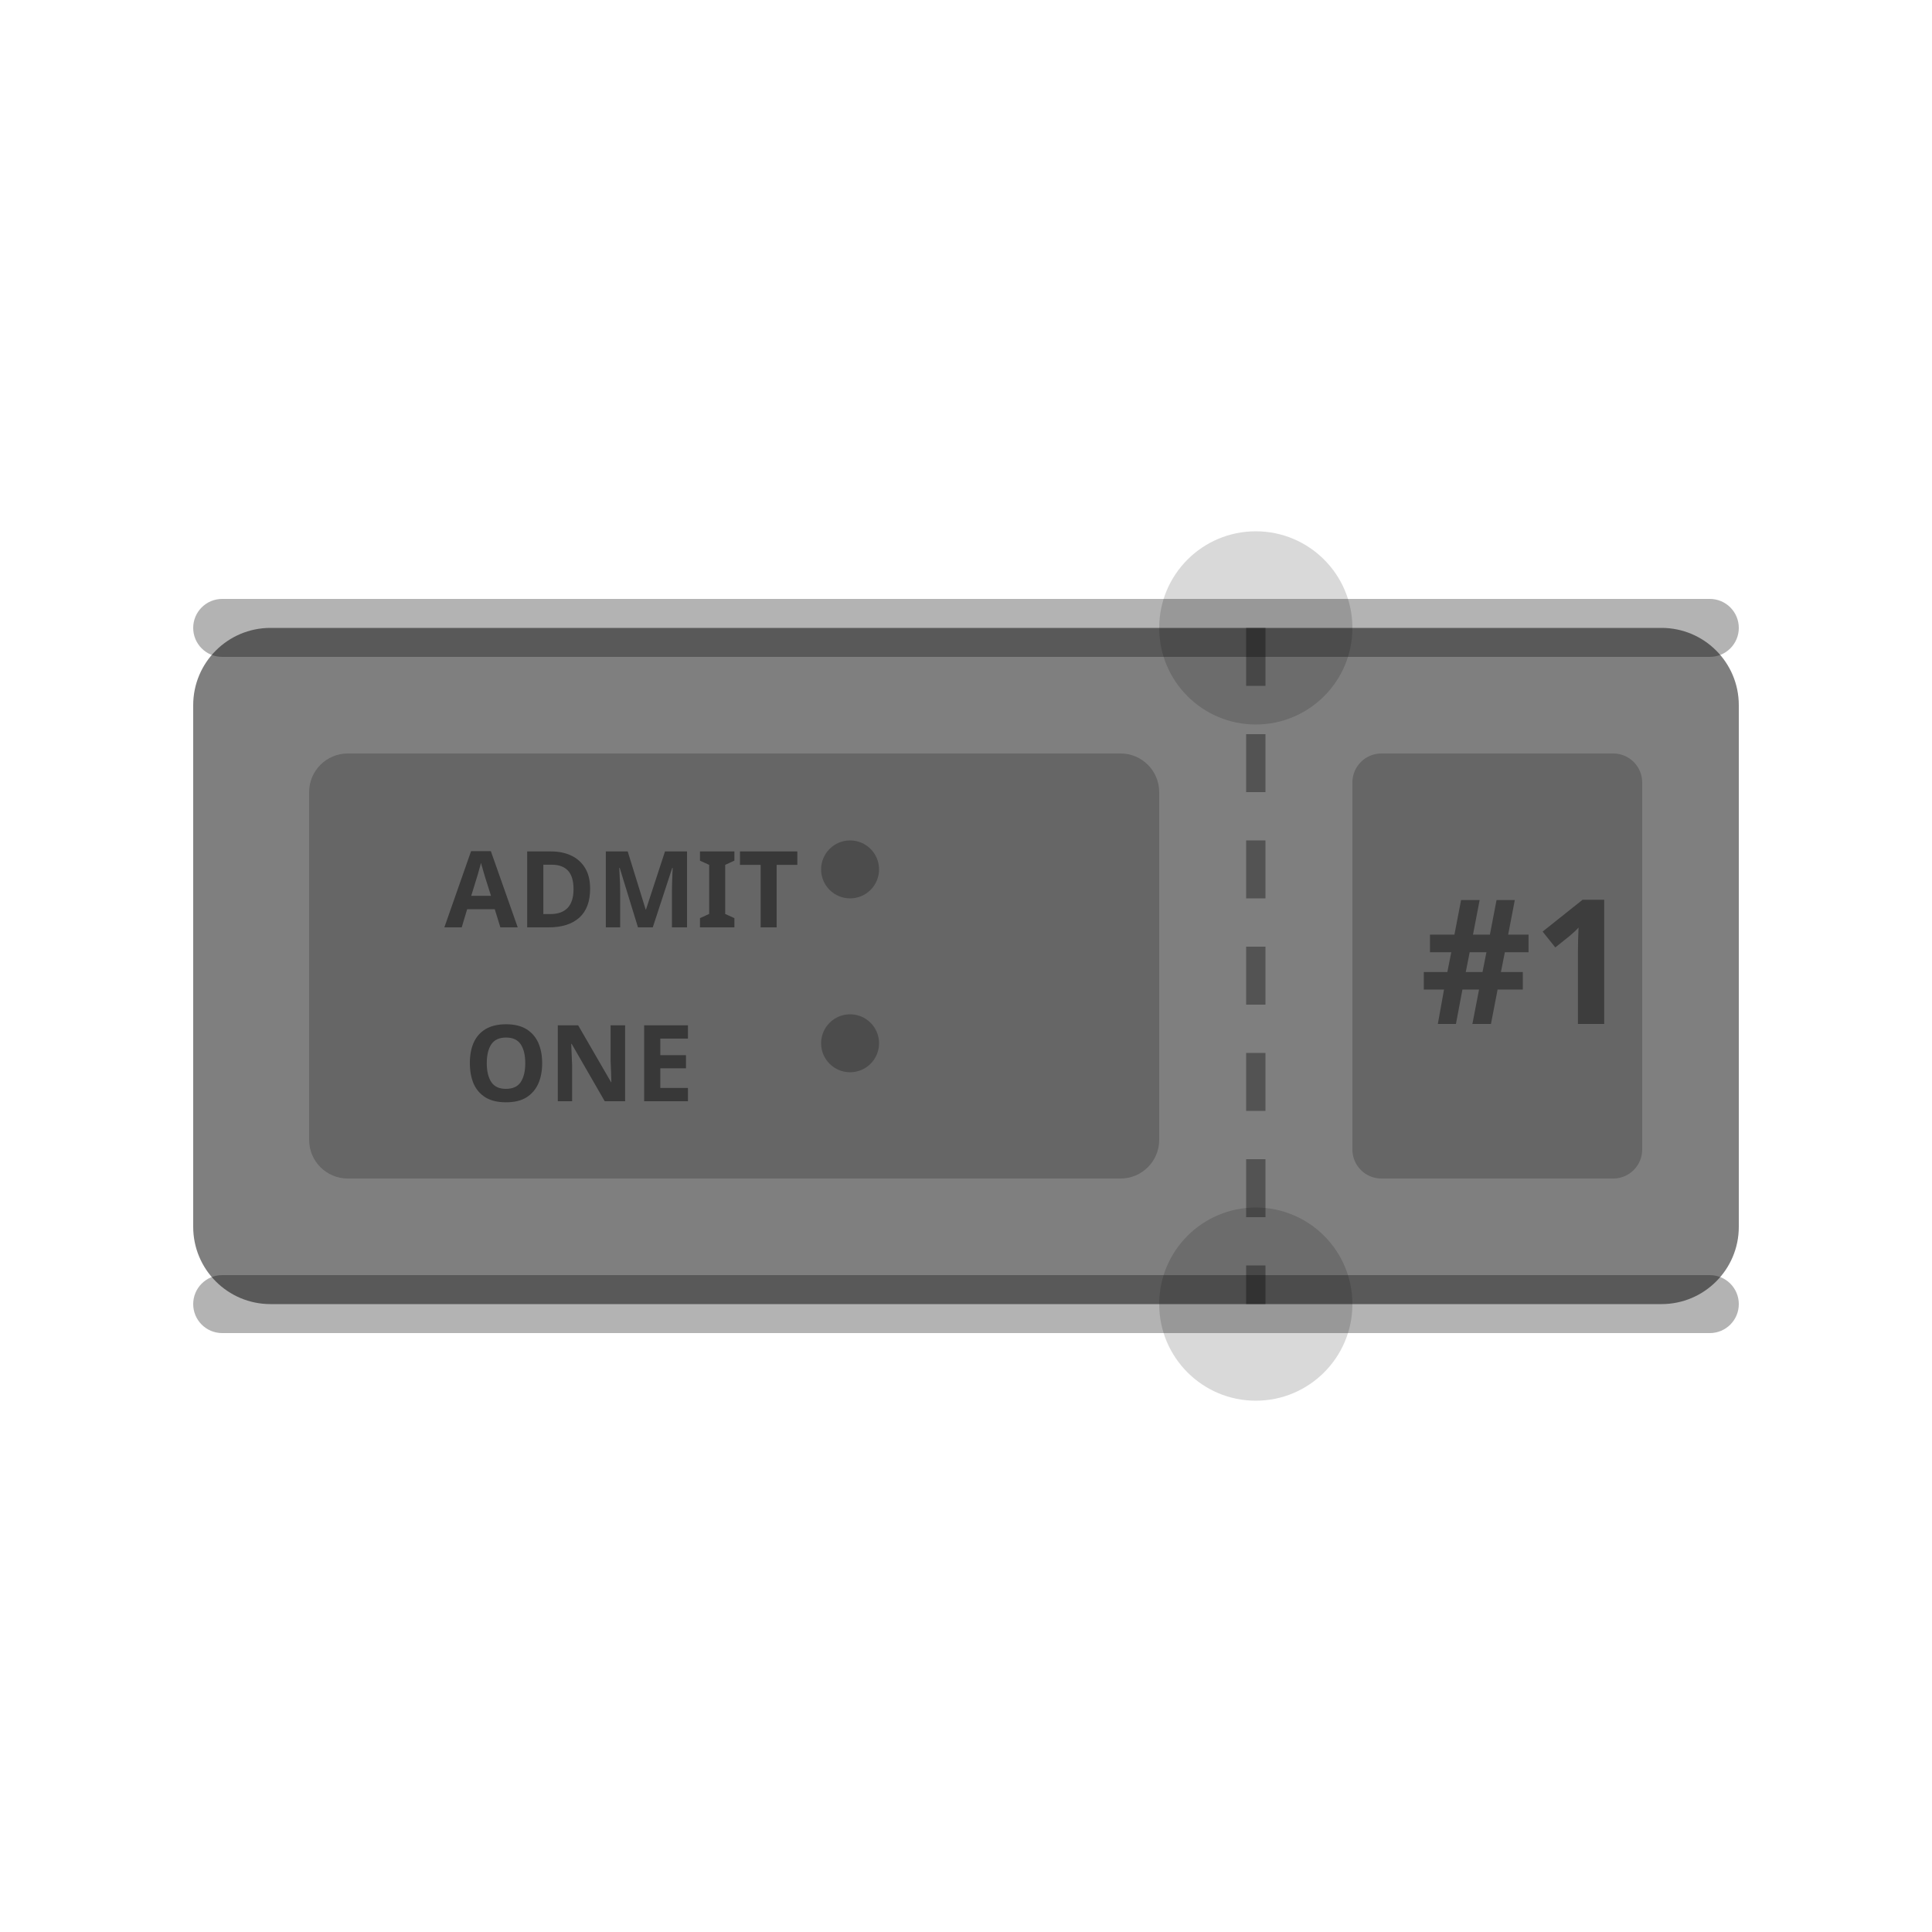
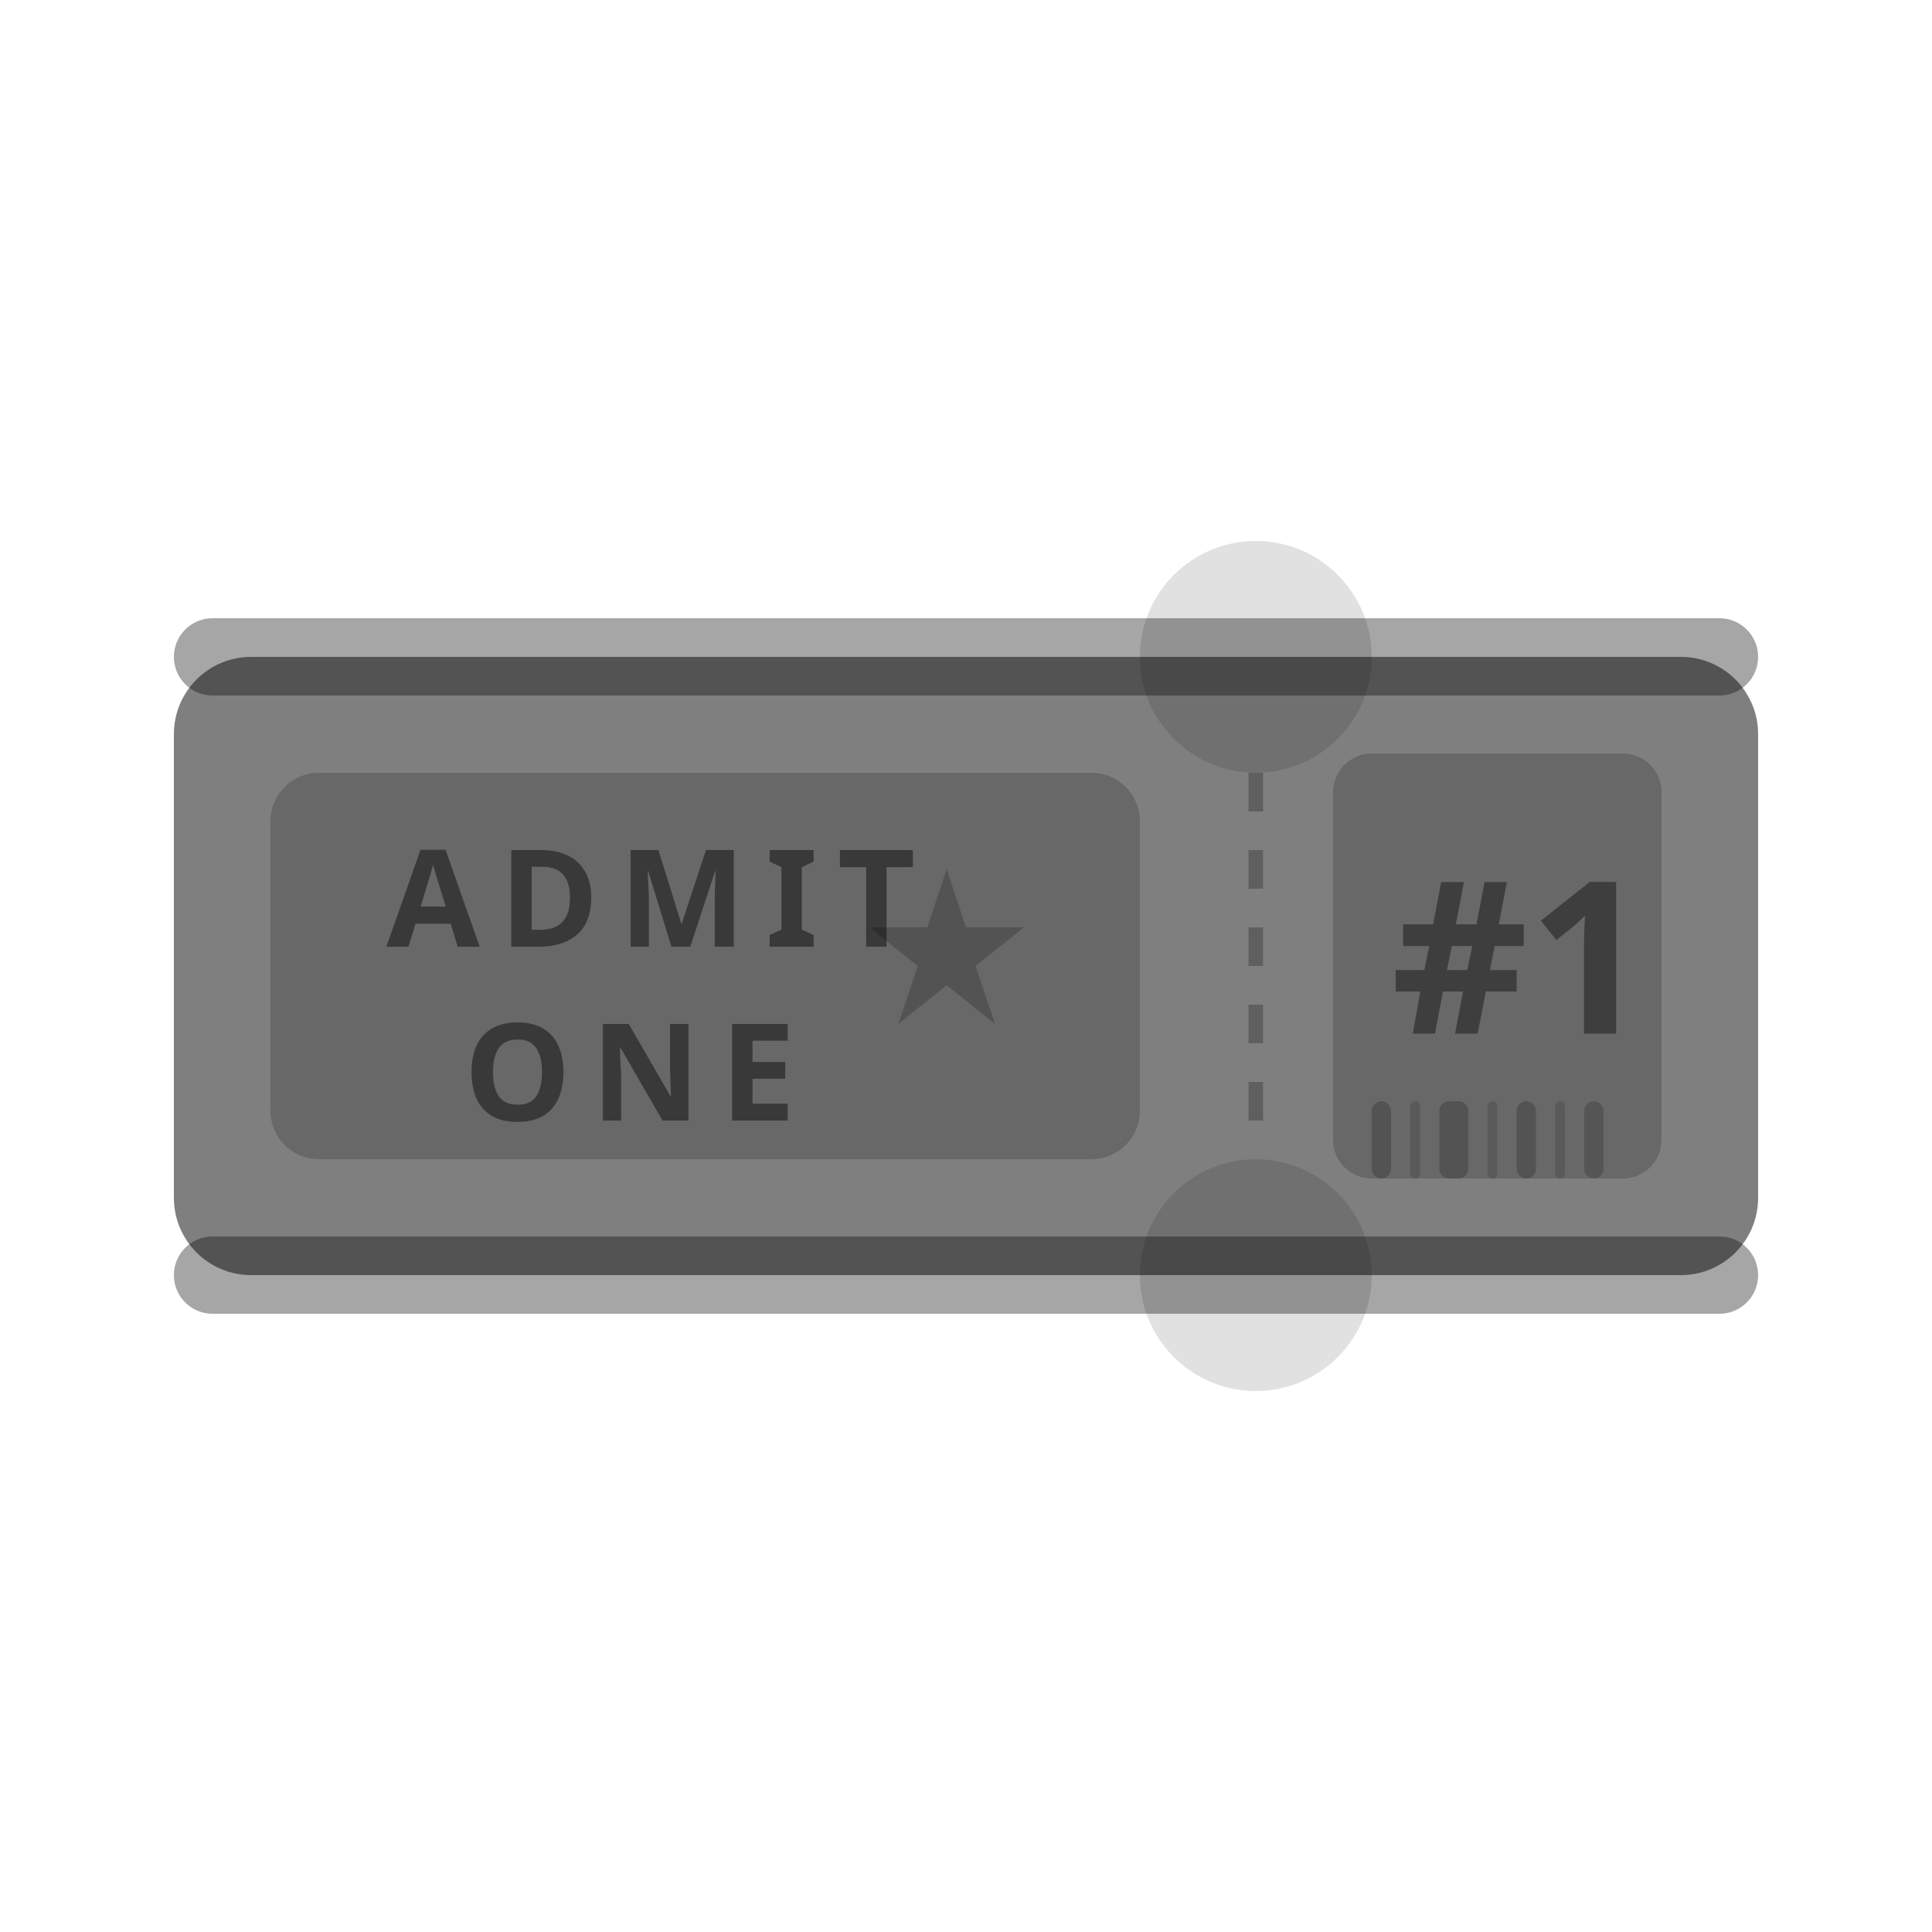
<svg xmlns="http://www.w3.org/2000/svg" viewBox="0 0 200 200" fill="none">
-   <rect x="20" y="65" width="160" height="70" rx="8" fill="currentColor" opacity="0.5" />
-   <line x1="130" y1="65" x2="130" y2="135" stroke="currentColor" stroke-width="2" stroke-dasharray="6 5" opacity="0.35" />
-   <rect x="32" y="78" width="88" height="44" rx="4" fill="currentColor" opacity="0.2" />
-   <text x="46" y="96" font-family="sans-serif" font-size="11" font-weight="bold" fill="currentColor" opacity="0.45">ADMIT</text>
-   <text x="48" y="114" font-family="sans-serif" font-size="11" font-weight="bold" fill="currentColor" opacity="0.45">ONE</text>
-   <circle cx="88" cy="90" r="3" fill="currentColor" opacity="0.25" />
-   <circle cx="88" cy="108" r="3" fill="currentColor" opacity="0.25" />
-   <rect x="140" y="78" width="30" height="44" rx="3" fill="currentColor" opacity="0.2" />
-   <text x="147" y="106" font-family="sans-serif" font-size="18" font-weight="bold" fill="currentColor" opacity="0.4">#1</text>
-   <circle cx="130" cy="65" r="10" fill="currentColor" opacity="0.15" />
-   <circle cx="130" cy="135" r="10" fill="currentColor" opacity="0.15" />
-   <rect x="20" y="62" width="160" height="6" rx="3" fill="currentColor" opacity="0.3" />
-   <rect x="20" y="132" width="160" height="6" rx="3" fill="currentColor" opacity="0.3" />
+   <rect x="18" y="68" width="164" height="64" rx="8" fill="currentColor" opacity="0.5" />
+   <circle cx="130" cy="68" r="12" fill="currentColor" opacity="0.12" />
+   <circle cx="130" cy="132" r="12" fill="currentColor" opacity="0.12" />
+   <line x1="130" y1="80" x2="130" y2="120" stroke="currentColor" stroke-width="1.5" stroke-dasharray="4 4" opacity="0.25" />
+   <rect x="18" y="64" width="164" height="8" rx="4" fill="currentColor" opacity="0.35" />
+   <rect x="18" y="128" width="164" height="8" rx="4" fill="currentColor" opacity="0.35" />
+   <rect x="28" y="80" width="90" height="40" rx="5" fill="currentColor" opacity="0.18" />
+   <text x="40" y="98" font-family="sans-serif" font-size="14" font-weight="bold" fill="currentColor" opacity="0.45" letter-spacing="2">ADMIT</text>
+   <text x="48" y="116" font-family="sans-serif" font-size="14" font-weight="bold" fill="currentColor" opacity="0.45" letter-spacing="2">ONE</text>
+   <polygon points="98,90 100,96 106,96 101,100 103,106 98,102 93,106 95,100 90,96 96,96" fill="currentColor" opacity="0.2" />
+   <rect x="138" y="78" width="34" height="44" rx="4" fill="currentColor" opacity="0.18" />
+   <text x="144" y="107" font-family="sans-serif" font-size="22" font-weight="bold" fill="currentColor" opacity="0.4">#1</text>
+   <rect x="142" y="114" width="2" height="8" rx="1" fill="currentColor" opacity="0.2" />
+   <rect x="146" y="114" width="1" height="8" rx="0.5" fill="currentColor" opacity="0.15" />
+   <rect x="149" y="114" width="3" height="8" rx="1" fill="currentColor" opacity="0.2" />
+   <rect x="154" y="114" width="1" height="8" rx="0.5" fill="currentColor" opacity="0.15" />
+   <rect x="157" y="114" width="2" height="8" rx="1" fill="currentColor" opacity="0.2" />
+   <rect x="161" y="114" width="1" height="8" rx="0.5" fill="currentColor" opacity="0.15" />
+   <rect x="164" y="114" width="2" height="8" rx="1" fill="currentColor" opacity="0.18" />
</svg>
